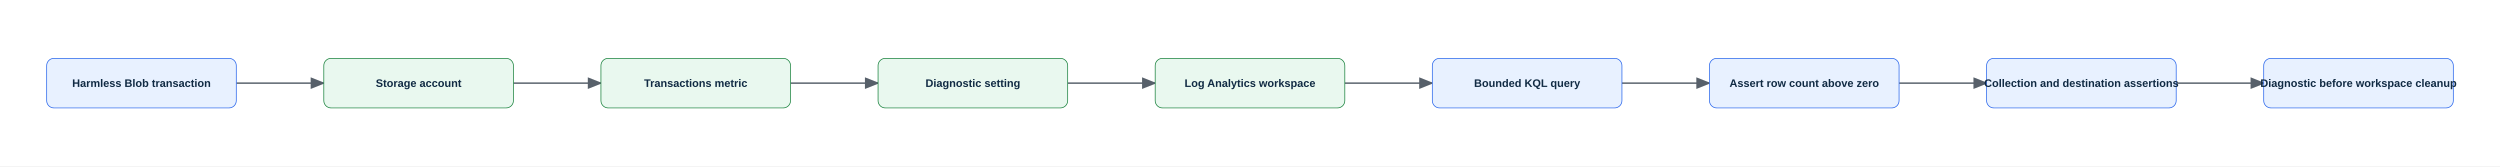
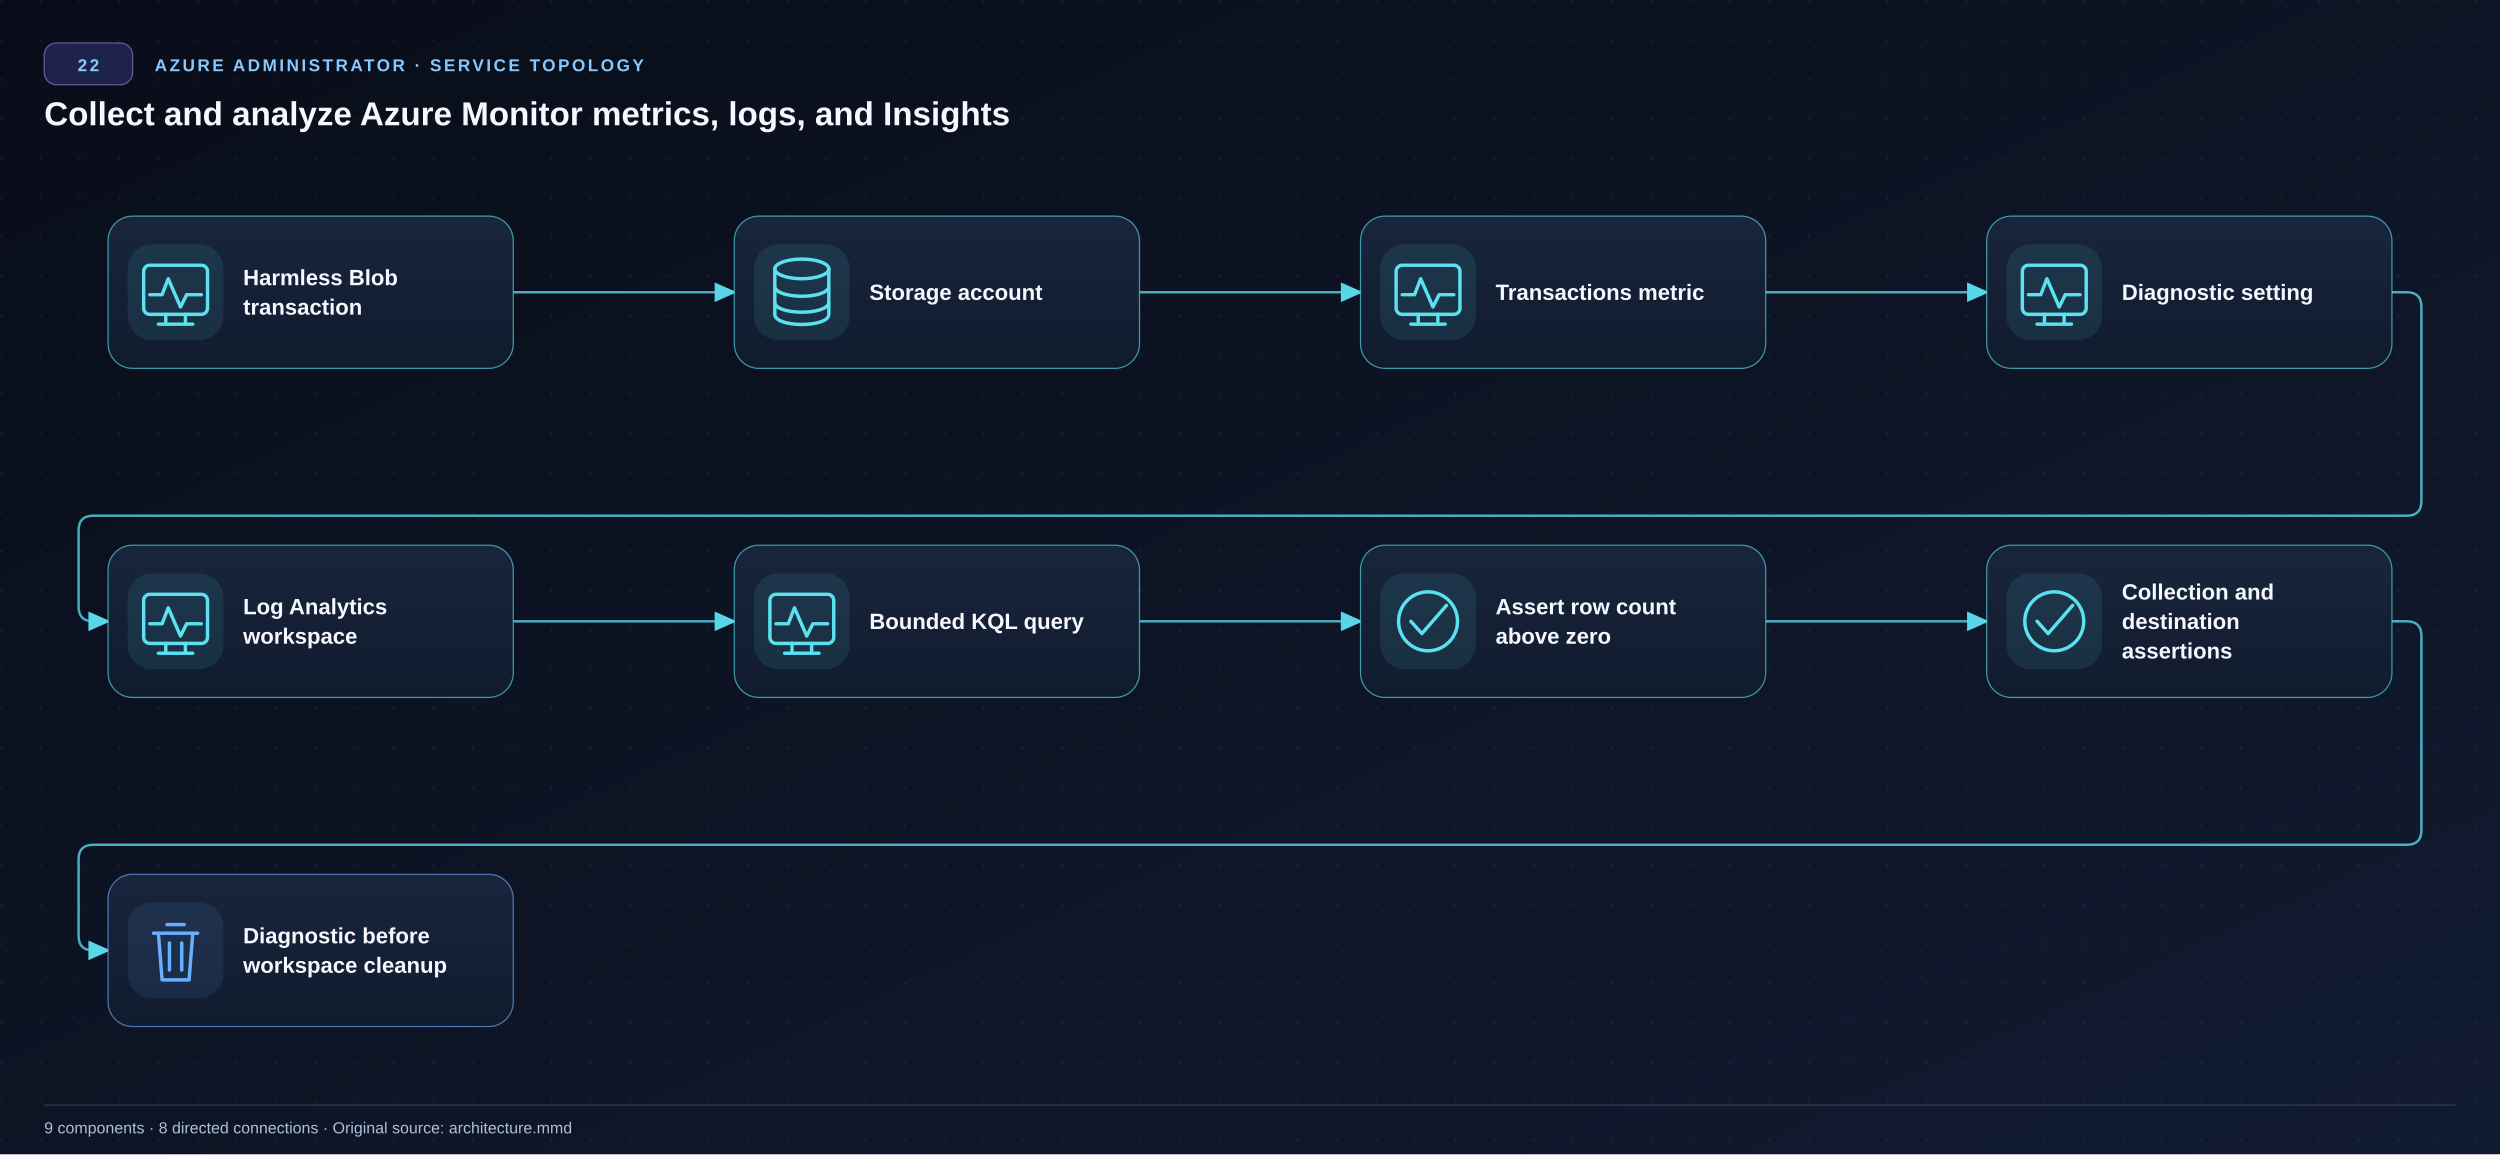
- <svg xmlns="http://www.w3.org/2000/svg" width="3428" height="228" viewBox="0 0 3428 228" role="img" aria-labelledby="lab22-title lab22-desc">
+ <svg xmlns="http://www.w3.org/2000/svg" width="2036" height="940" viewBox="0 0 2036 940" role="img" aria-labelledby="lab22-title lab22-desc">
  <defs>
-     <marker id="arrow" markerWidth="10" markerHeight="8" refX="9" refY="4" orient="auto" markerUnits="strokeWidth">
-       <path d="M 0 0 L 10 4 L 0 8 z" fill="#57606a" />
+     <linearGradient id="canvas-fill" x2="1" y2="1">
+       <stop stop-color="#090D19" />
+       <stop offset="1" stop-color="#111B30" />
+     </linearGradient>
+     <linearGradient id="card-fill" x2="0" y2="1">
+       <stop stop-color="#18253C" />
+       <stop offset="1" stop-color="#111B2E" />
+     </linearGradient>
+     <pattern id="grid" width="32" height="32" patternUnits="userSpaceOnUse">
+       <circle cx="1" cy="1" r="1" fill="#72A6E8" opacity=".10" />
+     </pattern>
+     <marker id="arrow" markerWidth="9" markerHeight="8" refX="8" refY="4" orient="auto" markerUnits="strokeWidth">
+       <path d="M0 0L9 4L0 8z" fill="#59D6E8" />
    </marker>
    <style>
-       .edge { fill: none; stroke: #57606a; stroke-width: 2; marker-end: url(#arrow); }
-       .edge-label-bg { fill: #ffffff; opacity: .94; }
-       .edge-label { fill: #57606a; font: 13px 'Segoe UI', Arial, sans-serif; text-anchor: middle; dominant-baseline: central; }
-       .node-label { font: 600 15px 'Segoe UI', Arial, sans-serif; text-anchor: middle; dominant-baseline: central; }
+       .edge { fill: none; stroke: #59D6E8; stroke-width: 2; stroke-opacity: .8; marker-end: url(#arrow); }
+       .node-label { fill: #F6F8FF; font: 600 18px 'Segoe UI', Arial, sans-serif; dominant-baseline: central; }
+       .edge-label { fill: #D9F8FD; font: 13px 'Segoe UI', Arial, sans-serif; text-anchor: middle; dominant-baseline: central; }
+       .heading { fill: #F6F8FF; font: 700 27px 'Segoe UI', Arial, sans-serif; }
+       .eyebrow { fill: #87C9FF; font: 600 14px 'Segoe UI', Arial, sans-serif; letter-spacing: 2px; }
+       .footer { fill: #ACC0DC; font: 13px 'Segoe UI', Arial, sans-serif; }
    </style>
  </defs>
-   <rect width="100%" height="100%" fill="#ffffff" />
+   <rect width="100%" height="100%" fill="url(#canvas-fill)" />
+   <rect width="100%" height="100%" fill="url(#grid)" />
  <g aria-hidden="true">
-     <path class="edge" d="M 324 114 C 384 114, 384 114, 444 114" />
-     <path class="edge" d="M 704 114 C 764 114, 764 114, 824 114" />
-     <path class="edge" d="M 1084 114 C 1144 114, 1144 114, 1204 114" />
-     <path class="edge" d="M 1464 114 C 1524 114, 1524 114, 1584 114" />
-     <path class="edge" d="M 1844 114 C 1904 114, 1904 114, 1964 114" />
-     <path class="edge" d="M 2224 114 C 2284 114, 2284 114, 2344 114" />
-     <path class="edge" d="M 2604 114 C 2664 114, 2664 114, 2724 114" />
-     <path class="edge" d="M 2984 114 C 3044 114, 3044 114, 3104 114" />
-     <rect x="64" y="80" width="260" height="68" rx="10" fill="#e8f1ff" stroke="#2563eb" />
-     <text x="194" y="114" class="node-label" fill="#102a43">Harmless Blob transaction</text>
-     <rect x="444" y="80" width="260" height="68" rx="10" fill="#e9f8ef" stroke="#16803a" />
-     <text x="574" y="114" class="node-label" fill="#102a43">Storage account</text>
-     <rect x="824" y="80" width="260" height="68" rx="10" fill="#e9f8ef" stroke="#16803a" />
-     <text x="954" y="114" class="node-label" fill="#102a43">Transactions metric</text>
-     <rect x="1204" y="80" width="260" height="68" rx="10" fill="#e9f8ef" stroke="#16803a" />
-     <text x="1334" y="114" class="node-label" fill="#102a43">Diagnostic setting</text>
-     <rect x="1584" y="80" width="260" height="68" rx="10" fill="#e9f8ef" stroke="#16803a" />
-     <text x="1714" y="114" class="node-label" fill="#102a43">Log Analytics workspace</text>
-     <rect x="1964" y="80" width="260" height="68" rx="10" fill="#e8f1ff" stroke="#2563eb" />
-     <text x="2094" y="114" class="node-label" fill="#102a43">Bounded KQL query</text>
-     <rect x="2344" y="80" width="260" height="68" rx="10" fill="#e8f1ff" stroke="#2563eb" />
-     <text x="2474" y="114" class="node-label" fill="#102a43">Assert row count above zero</text>
-     <rect x="2724" y="80" width="260" height="68" rx="10" fill="#e8f1ff" stroke="#2563eb" />
-     <text x="2854" y="114" class="node-label" fill="#102a43">Collection and destination assertions</text>
-     <rect x="3104" y="80" width="260" height="68" rx="10" fill="#e8f1ff" stroke="#2563eb" />
-     <text x="3234" y="114" class="node-label" fill="#102a43">Diagnostic before workspace cleanup</text>
+     <rect x="36" y="35" width="72" height="34" rx="10" fill="#6366F1" fill-opacity=".23" stroke="#A295F9" stroke-opacity=".55" />
+     <text x="72" y="58" class="eyebrow" text-anchor="middle">22</text>
+     <text x="126" y="58" class="eyebrow">AZURE ADMINISTRATOR · SERVICE TOPOLOGY</text>
+     <text x="36" y="102" class="heading">Collect and analyze Azure Monitor metrics, logs, and Insights</text>
+     <path id="edge-0" data-source="A" data-target="S" class="edge" d="M 418 238 L 598 238" />
+     <path id="edge-1" data-source="S" data-target="M" class="edge" d="M 928 238 L 1108 238" />
+     <path id="edge-2" data-source="M" data-target="D" class="edge" d="M 1438 238 L 1618 238" />
+     <path id="edge-3" data-source="D" data-target="W" class="edge" d="M 1948 238 L 1960 238 Q 1972 238 1972 250 L 1972 408 Q 1972 420 1960 420 L 76 420 Q 64 420 64 432 L 64 494 Q 64 506 76 506 L 88 506" />
+     <path id="edge-4" data-source="W" data-target="K" class="edge" d="M 418 506 L 598 506" />
+     <path id="edge-5" data-source="K" data-target="R" class="edge" d="M 928 506 L 1108 506" />
+     <path id="edge-6" data-source="R" data-target="V" class="edge" d="M 1438 506 L 1618 506" />
+     <path id="edge-7" data-source="V" data-target="C" class="edge" d="M 1948 506 L 1960 506 Q 1972 506 1972 518 L 1972 676 Q 1972 688 1960 688 L 76 688 Q 64 688 64 700 L 64 762 Q 64 774 76 774 L 88 774" />
+     <g id="node-A" data-service-icon="monitor">
+       <rect x="88" y="176" width="330" height="124" rx="20" fill="url(#card-fill)" stroke="#5BE1EF" stroke-opacity=".64" />
+       <rect x="104" y="199" width="78" height="78" rx="20" fill="#5BE1EF" fill-opacity=".10" />
+       <g transform="translate(111 206)" fill="none" stroke="#5BE1EF" stroke-width="2.8" stroke-linecap="round" stroke-linejoin="round">
+         <rect x="6" y="10" width="52" height="40" rx="5" />
+         <path d="M11 34h10l5-13 10 23 5-10h12M24 50v7M40 50v7M18 58h28" />
+       </g>
+       <text x="198" y="226" class="node-label">Harmless Blob</text>
+       <text x="198" y="250" class="node-label">transaction</text>
+     </g>
+     <g id="node-S" data-service-icon="storage">
+       <rect x="598" y="176" width="330" height="124" rx="20" fill="url(#card-fill)" stroke="#5BE1EF" stroke-opacity=".64" />
+       <rect x="614" y="199" width="78" height="78" rx="20" fill="#5BE1EF" fill-opacity=".10" />
+       <g transform="translate(621 206)" fill="none" stroke="#5BE1EF" stroke-width="2.8" stroke-linecap="round" stroke-linejoin="round">
+         <ellipse cx="32" cy="13" rx="22" ry="8" />
+         <path d="M10 13v37c0 11 44 11 44 0V13M10 27c0 11 44 11 44 0M10 40c0 11 44 11 44 0" />
+       </g>
+       <text x="708" y="238" class="node-label">Storage account</text>
+     </g>
+     <g id="node-M" data-service-icon="monitor">
+       <rect x="1108" y="176" width="330" height="124" rx="20" fill="url(#card-fill)" stroke="#5BE1EF" stroke-opacity=".64" />
+       <rect x="1124" y="199" width="78" height="78" rx="20" fill="#5BE1EF" fill-opacity=".10" />
+       <g transform="translate(1131 206)" fill="none" stroke="#5BE1EF" stroke-width="2.8" stroke-linecap="round" stroke-linejoin="round">
+         <rect x="6" y="10" width="52" height="40" rx="5" />
+         <path d="M11 34h10l5-13 10 23 5-10h12M24 50v7M40 50v7M18 58h28" />
+       </g>
+       <text x="1218" y="238" class="node-label">Transactions metric</text>
+     </g>
+     <g id="node-D" data-service-icon="monitor">
+       <rect x="1618" y="176" width="330" height="124" rx="20" fill="url(#card-fill)" stroke="#5BE1EF" stroke-opacity=".64" />
+       <rect x="1634" y="199" width="78" height="78" rx="20" fill="#5BE1EF" fill-opacity=".10" />
+       <g transform="translate(1641 206)" fill="none" stroke="#5BE1EF" stroke-width="2.8" stroke-linecap="round" stroke-linejoin="round">
+         <rect x="6" y="10" width="52" height="40" rx="5" />
+         <path d="M11 34h10l5-13 10 23 5-10h12M24 50v7M40 50v7M18 58h28" />
+       </g>
+       <text x="1728" y="238" class="node-label">Diagnostic setting</text>
+     </g>
+     <g id="node-W" data-service-icon="monitor">
+       <rect x="88" y="444" width="330" height="124" rx="20" fill="url(#card-fill)" stroke="#5BE1EF" stroke-opacity=".64" />
+       <rect x="104" y="467" width="78" height="78" rx="20" fill="#5BE1EF" fill-opacity=".10" />
+       <g transform="translate(111 474)" fill="none" stroke="#5BE1EF" stroke-width="2.8" stroke-linecap="round" stroke-linejoin="round">
+         <rect x="6" y="10" width="52" height="40" rx="5" />
+         <path d="M11 34h10l5-13 10 23 5-10h12M24 50v7M40 50v7M18 58h28" />
+       </g>
+       <text x="198" y="494" class="node-label">Log Analytics</text>
+       <text x="198" y="518" class="node-label">workspace</text>
+     </g>
+     <g id="node-K" data-service-icon="monitor">
+       <rect x="598" y="444" width="330" height="124" rx="20" fill="url(#card-fill)" stroke="#5BE1EF" stroke-opacity=".64" />
+       <rect x="614" y="467" width="78" height="78" rx="20" fill="#5BE1EF" fill-opacity=".10" />
+       <g transform="translate(621 474)" fill="none" stroke="#5BE1EF" stroke-width="2.8" stroke-linecap="round" stroke-linejoin="round">
+         <rect x="6" y="10" width="52" height="40" rx="5" />
+         <path d="M11 34h10l5-13 10 23 5-10h12M24 50v7M40 50v7M18 58h28" />
+       </g>
+       <text x="708" y="506" class="node-label">Bounded KQL query</text>
+     </g>
+     <g id="node-R" data-service-icon="check">
+       <rect x="1108" y="444" width="330" height="124" rx="20" fill="url(#card-fill)" stroke="#5BE1EF" stroke-opacity=".64" />
+       <rect x="1124" y="467" width="78" height="78" rx="20" fill="#5BE1EF" fill-opacity=".10" />
+       <g transform="translate(1131 474)" fill="none" stroke="#5BE1EF" stroke-width="2.8" stroke-linecap="round" stroke-linejoin="round">
+         <circle cx="32" cy="32" r="24" />
+         <path d="M18 32l9 10 20-23" />
+       </g>
+       <text x="1218" y="494" class="node-label">Assert row count</text>
+       <text x="1218" y="518" class="node-label">above zero</text>
+     </g>
+     <g id="node-V" data-service-icon="check">
+       <rect x="1618" y="444" width="330" height="124" rx="20" fill="url(#card-fill)" stroke="#5BE1EF" stroke-opacity=".64" />
+       <rect x="1634" y="467" width="78" height="78" rx="20" fill="#5BE1EF" fill-opacity=".10" />
+       <g transform="translate(1641 474)" fill="none" stroke="#5BE1EF" stroke-width="2.8" stroke-linecap="round" stroke-linejoin="round">
+         <circle cx="32" cy="32" r="24" />
+         <path d="M18 32l9 10 20-23" />
+       </g>
+       <text x="1728" y="482" class="node-label">Collection and</text>
+       <text x="1728" y="506" class="node-label">destination</text>
+       <text x="1728" y="530" class="node-label">assertions</text>
+     </g>
+     <g id="node-C" data-service-icon="cleanup">
+       <rect x="88" y="712" width="330" height="124" rx="20" fill="url(#card-fill)" stroke="#69AFFF" stroke-opacity=".64" />
+       <rect x="104" y="735" width="78" height="78" rx="20" fill="#69AFFF" fill-opacity=".10" />
+       <g transform="translate(111 742)" fill="none" stroke="#69AFFF" stroke-width="2.8" stroke-linecap="round" stroke-linejoin="round">
+         <path d="M14 18h36M25 11h14M18 18l3 38h22l3-38M27 26v22M37 26v22" />
+       </g>
+       <text x="198" y="762" class="node-label">Diagnostic before</text>
+       <text x="198" y="786" class="node-label">workspace cleanup</text>
+     </g>
+     <path d="M36 900H2000" stroke="#29405D" />
+     <text x="36" y="923" class="footer">9 components · 8 directed connections · Original source: architecture.mmd</text>
  </g>
</svg>
